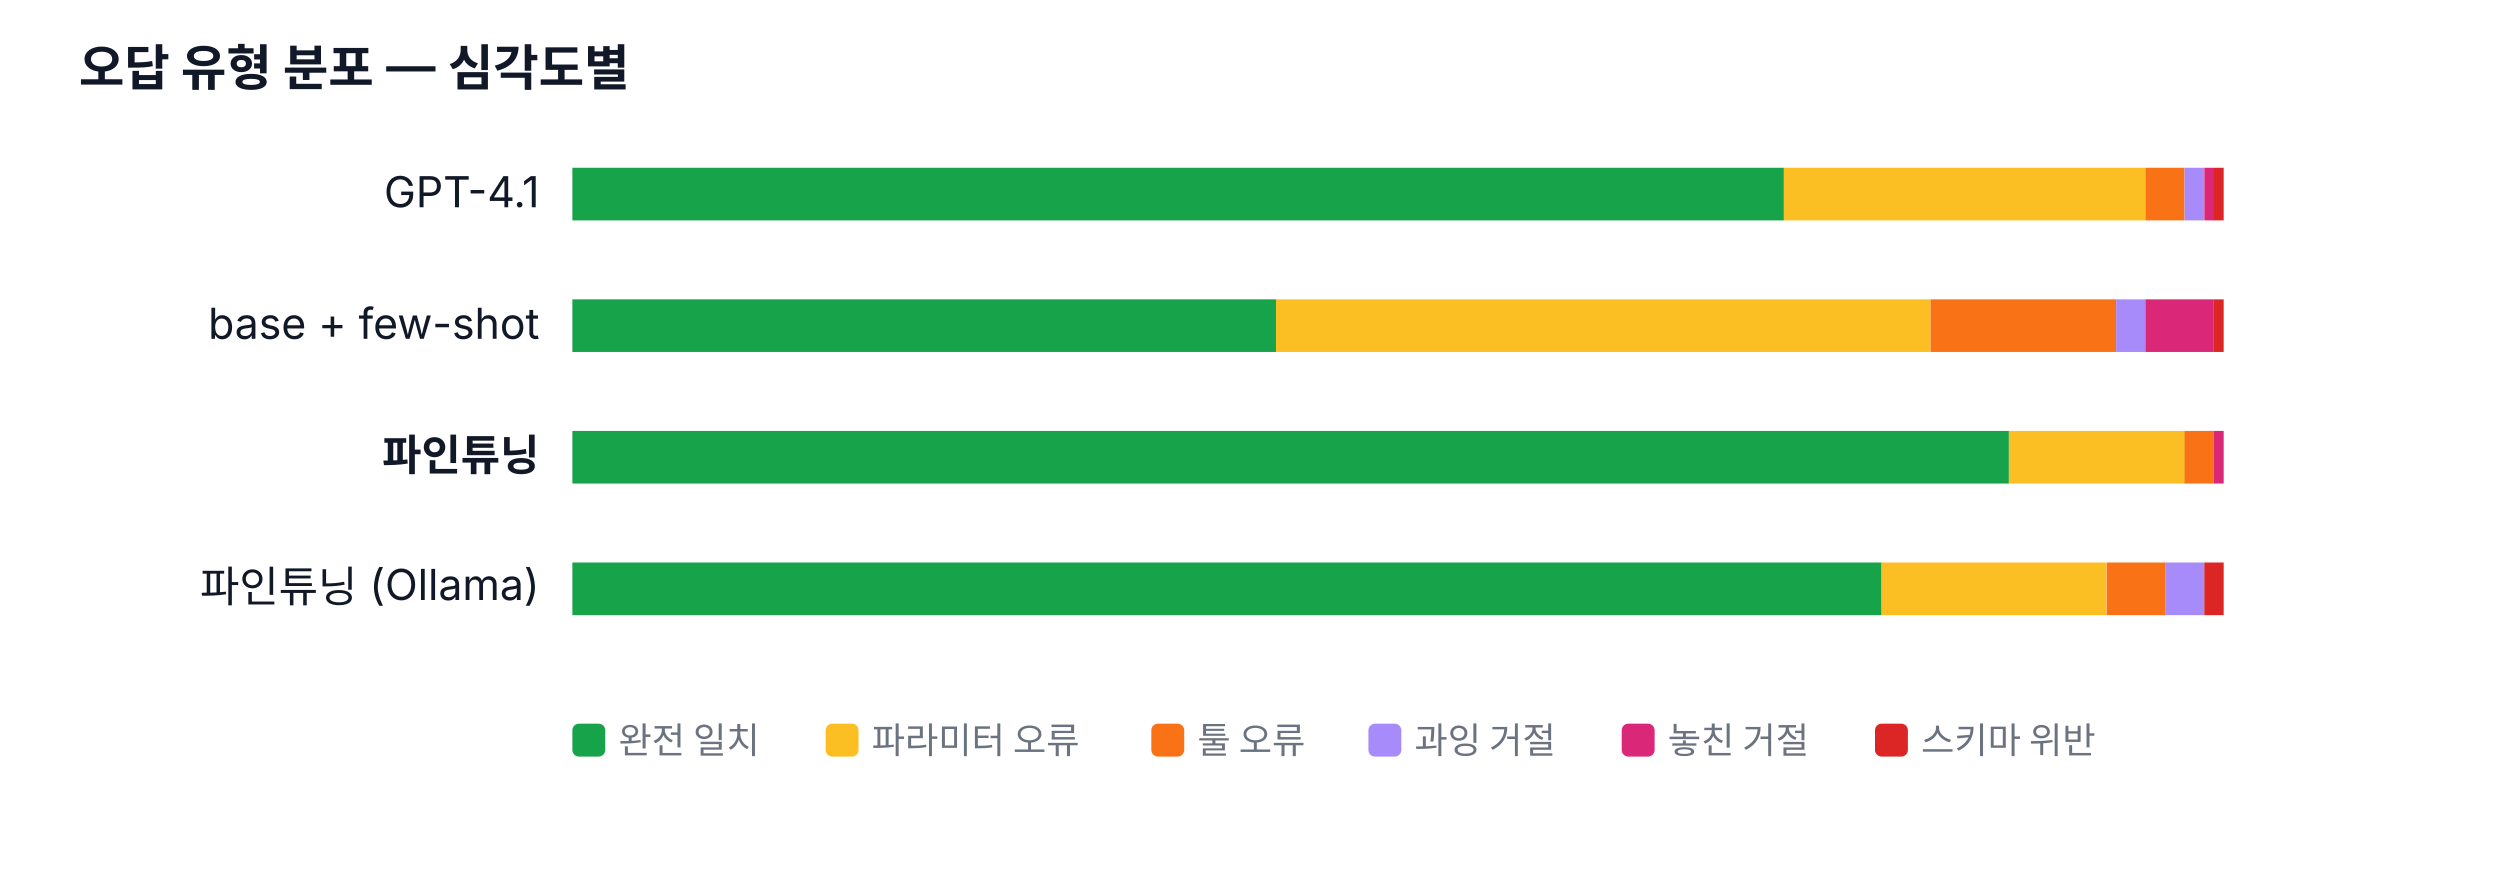
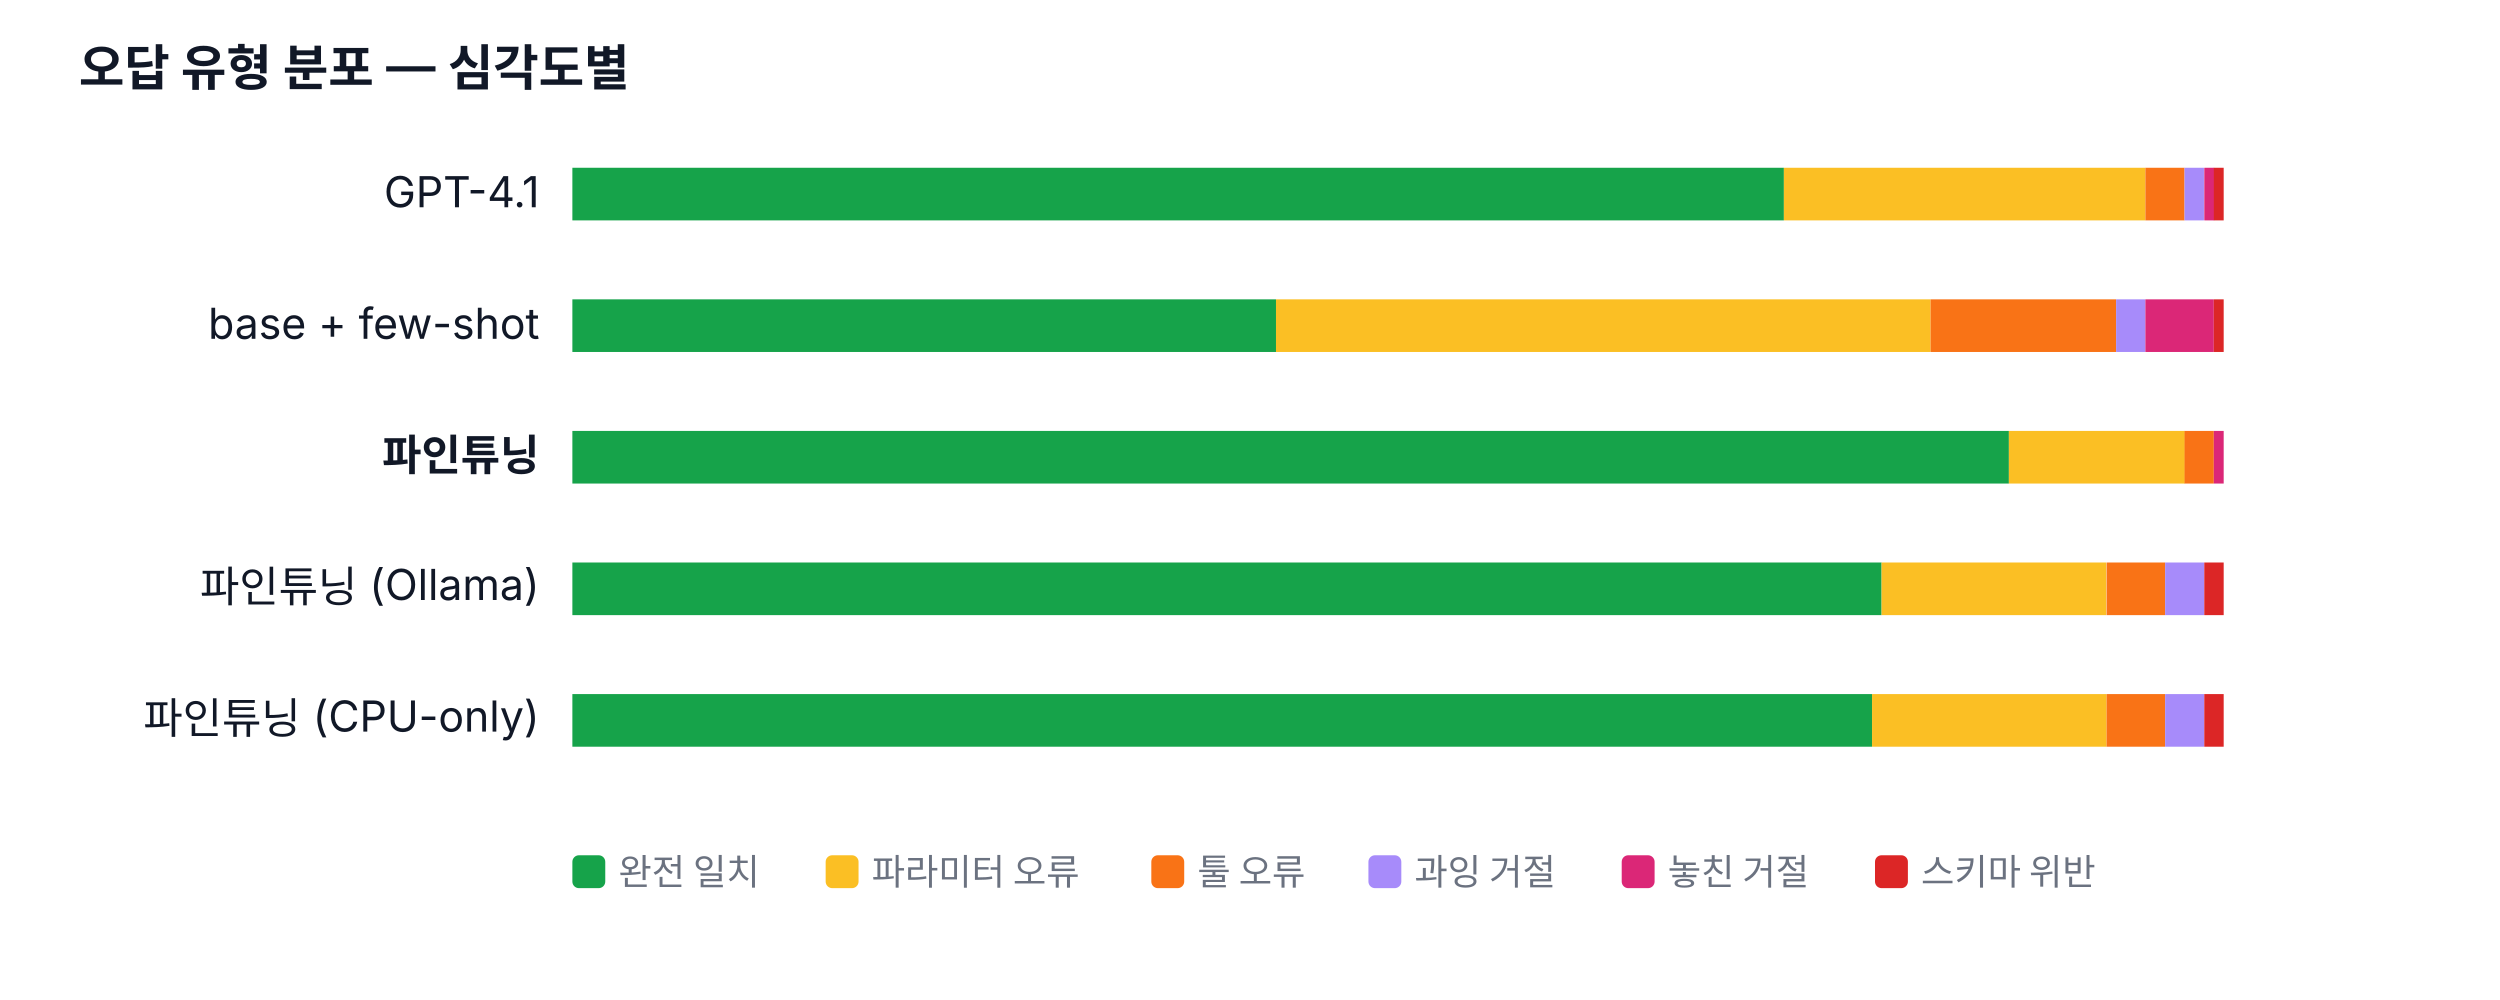
- <svg xmlns="http://www.w3.org/2000/svg" width="760" height="264" viewBox="0 0 760 264" role="img">
+ <svg xmlns="http://www.w3.org/2000/svg" width="760" height="304" viewBox="0 0 760 304" role="img">
  <style>
  text { font-family: -apple-system, BlinkMacSystemFont, "Segoe UI", sans-serif; }
  .fg { fill: #111827 } .mut { fill: #6b7280 } .grid { stroke: #e5e7eb }
  .track { fill: #f3f4f6 }
  @media (prefers-color-scheme: dark) {
    .fg { fill: #e5e7eb } .mut { fill: #9ca3af } .grid { stroke: #374151 }
    .track { fill: #1f2937 }
  }
</style>
  <text x="24" y="26" class="fg" font-size="15" font-weight="600">오답 유형 분포 — 심각도별</text>
  <text x="164" y="63" text-anchor="end" class="fg" font-size="13" font-weight="400">GPT-4.1</text>
  <rect x="174.0" y="51" width="368.3" height="16" fill="#16a34a" />
  <rect x="542.3" y="51" width="109.9" height="16" fill="#fbbf24" />
  <rect x="652.2" y="51" width="11.9" height="16" fill="#f97316" />
  <rect x="664.1" y="51" width="5.9" height="16" fill="#a78bfa" />
  <rect x="670.1" y="51" width="3.0" height="16" fill="#db2777" />
  <rect x="673.0" y="51" width="3.0" height="16" fill="#dc2626" />
  <text x="164" y="103" text-anchor="end" class="fg" font-size="13" font-weight="400">base + few-shot</text>
  <rect x="174.0" y="91" width="213.9" height="16" fill="#16a34a" />
  <rect x="387.9" y="91" width="199.0" height="16" fill="#fbbf24" />
  <rect x="586.9" y="91" width="56.4" height="16" fill="#f97316" />
  <rect x="643.3" y="91" width="8.9" height="16" fill="#a78bfa" />
  <rect x="652.2" y="91" width="20.8" height="16" fill="#db2777" />
  <rect x="673.0" y="91" width="3.0" height="16" fill="#dc2626" />
  <text x="164" y="143" text-anchor="end" class="fg" font-size="13" font-weight="600">파인튜닝</text>
  <rect x="174.0" y="131" width="436.7" height="16" fill="#16a34a" />
  <rect x="610.7" y="131" width="53.5" height="16" fill="#fbbf24" />
  <rect x="664.1" y="131" width="8.9" height="16" fill="#f97316" />
  <rect x="673.0" y="131" width="3.0" height="16" fill="#db2777" />
  <text x="164" y="183" text-anchor="end" class="fg" font-size="13" font-weight="400">파인튜닝 (Ollama)</text>
  <rect x="174.0" y="171" width="398.0" height="16" fill="#16a34a" />
  <rect x="572.0" y="171" width="68.3" height="16" fill="#fbbf24" />
  <rect x="640.4" y="171" width="17.8" height="16" fill="#f97316" />
  <rect x="658.2" y="171" width="11.9" height="16" fill="#a78bfa" />
  <rect x="670.1" y="171" width="5.9" height="16" fill="#dc2626" />
-   <rect x="174" y="220" width="10" height="10" rx="2" fill="#16a34a" />
-   <text x="188" y="229" class="mut" font-size="11">완전 일치</text>
-   <rect x="251" y="220" width="10" height="10" rx="2" fill="#fbbf24" />
-   <text x="265" y="229" class="mut" font-size="11">파라미터 오류</text>
-   <rect x="350" y="220" width="10" height="10" rx="2" fill="#f97316" />
-   <text x="364" y="229" class="mut" font-size="11">툴 오류</text>
-   <rect x="416" y="220" width="10" height="10" rx="2" fill="#a78bfa" />
-   <text x="430" y="229" class="mut" font-size="11">과잉 거절</text>
-   <rect x="493" y="220" width="10" height="10" rx="2" fill="#db2777" />
-   <text x="507" y="229" class="mut" font-size="11">놓친 거절</text>
-   <rect x="570" y="220" width="10" height="10" rx="2" fill="#dc2626" />
-   <text x="584" y="229" class="mut" font-size="11">스키마 위반</text>
+   <text x="164" y="223" text-anchor="end" class="fg" font-size="13" font-weight="400">파인튜닝 (CPU-only)</text>
+   <rect x="174.0" y="211" width="395.1" height="16" fill="#16a34a" />
+   <rect x="569.1" y="211" width="71.3" height="16" fill="#fbbf24" />
+   <rect x="640.4" y="211" width="17.8" height="16" fill="#f97316" />
+   <rect x="658.2" y="211" width="11.9" height="16" fill="#a78bfa" />
+   <rect x="670.1" y="211" width="5.9" height="16" fill="#dc2626" />
+   <rect x="174" y="260" width="10" height="10" rx="2" fill="#16a34a" />
+   <text x="188" y="269" class="mut" font-size="11">완전 일치</text>
+   <rect x="251" y="260" width="10" height="10" rx="2" fill="#fbbf24" />
+   <text x="265" y="269" class="mut" font-size="11">파라미터 오류</text>
+   <rect x="350" y="260" width="10" height="10" rx="2" fill="#f97316" />
+   <text x="364" y="269" class="mut" font-size="11">툴 오류</text>
+   <rect x="416" y="260" width="10" height="10" rx="2" fill="#a78bfa" />
+   <text x="430" y="269" class="mut" font-size="11">과잉 거절</text>
+   <rect x="493" y="260" width="10" height="10" rx="2" fill="#db2777" />
+   <text x="507" y="269" class="mut" font-size="11">놓친 거절</text>
+   <rect x="570" y="260" width="10" height="10" rx="2" fill="#dc2626" />
+   <text x="584" y="269" class="mut" font-size="11">스키마 위반</text>
</svg>
